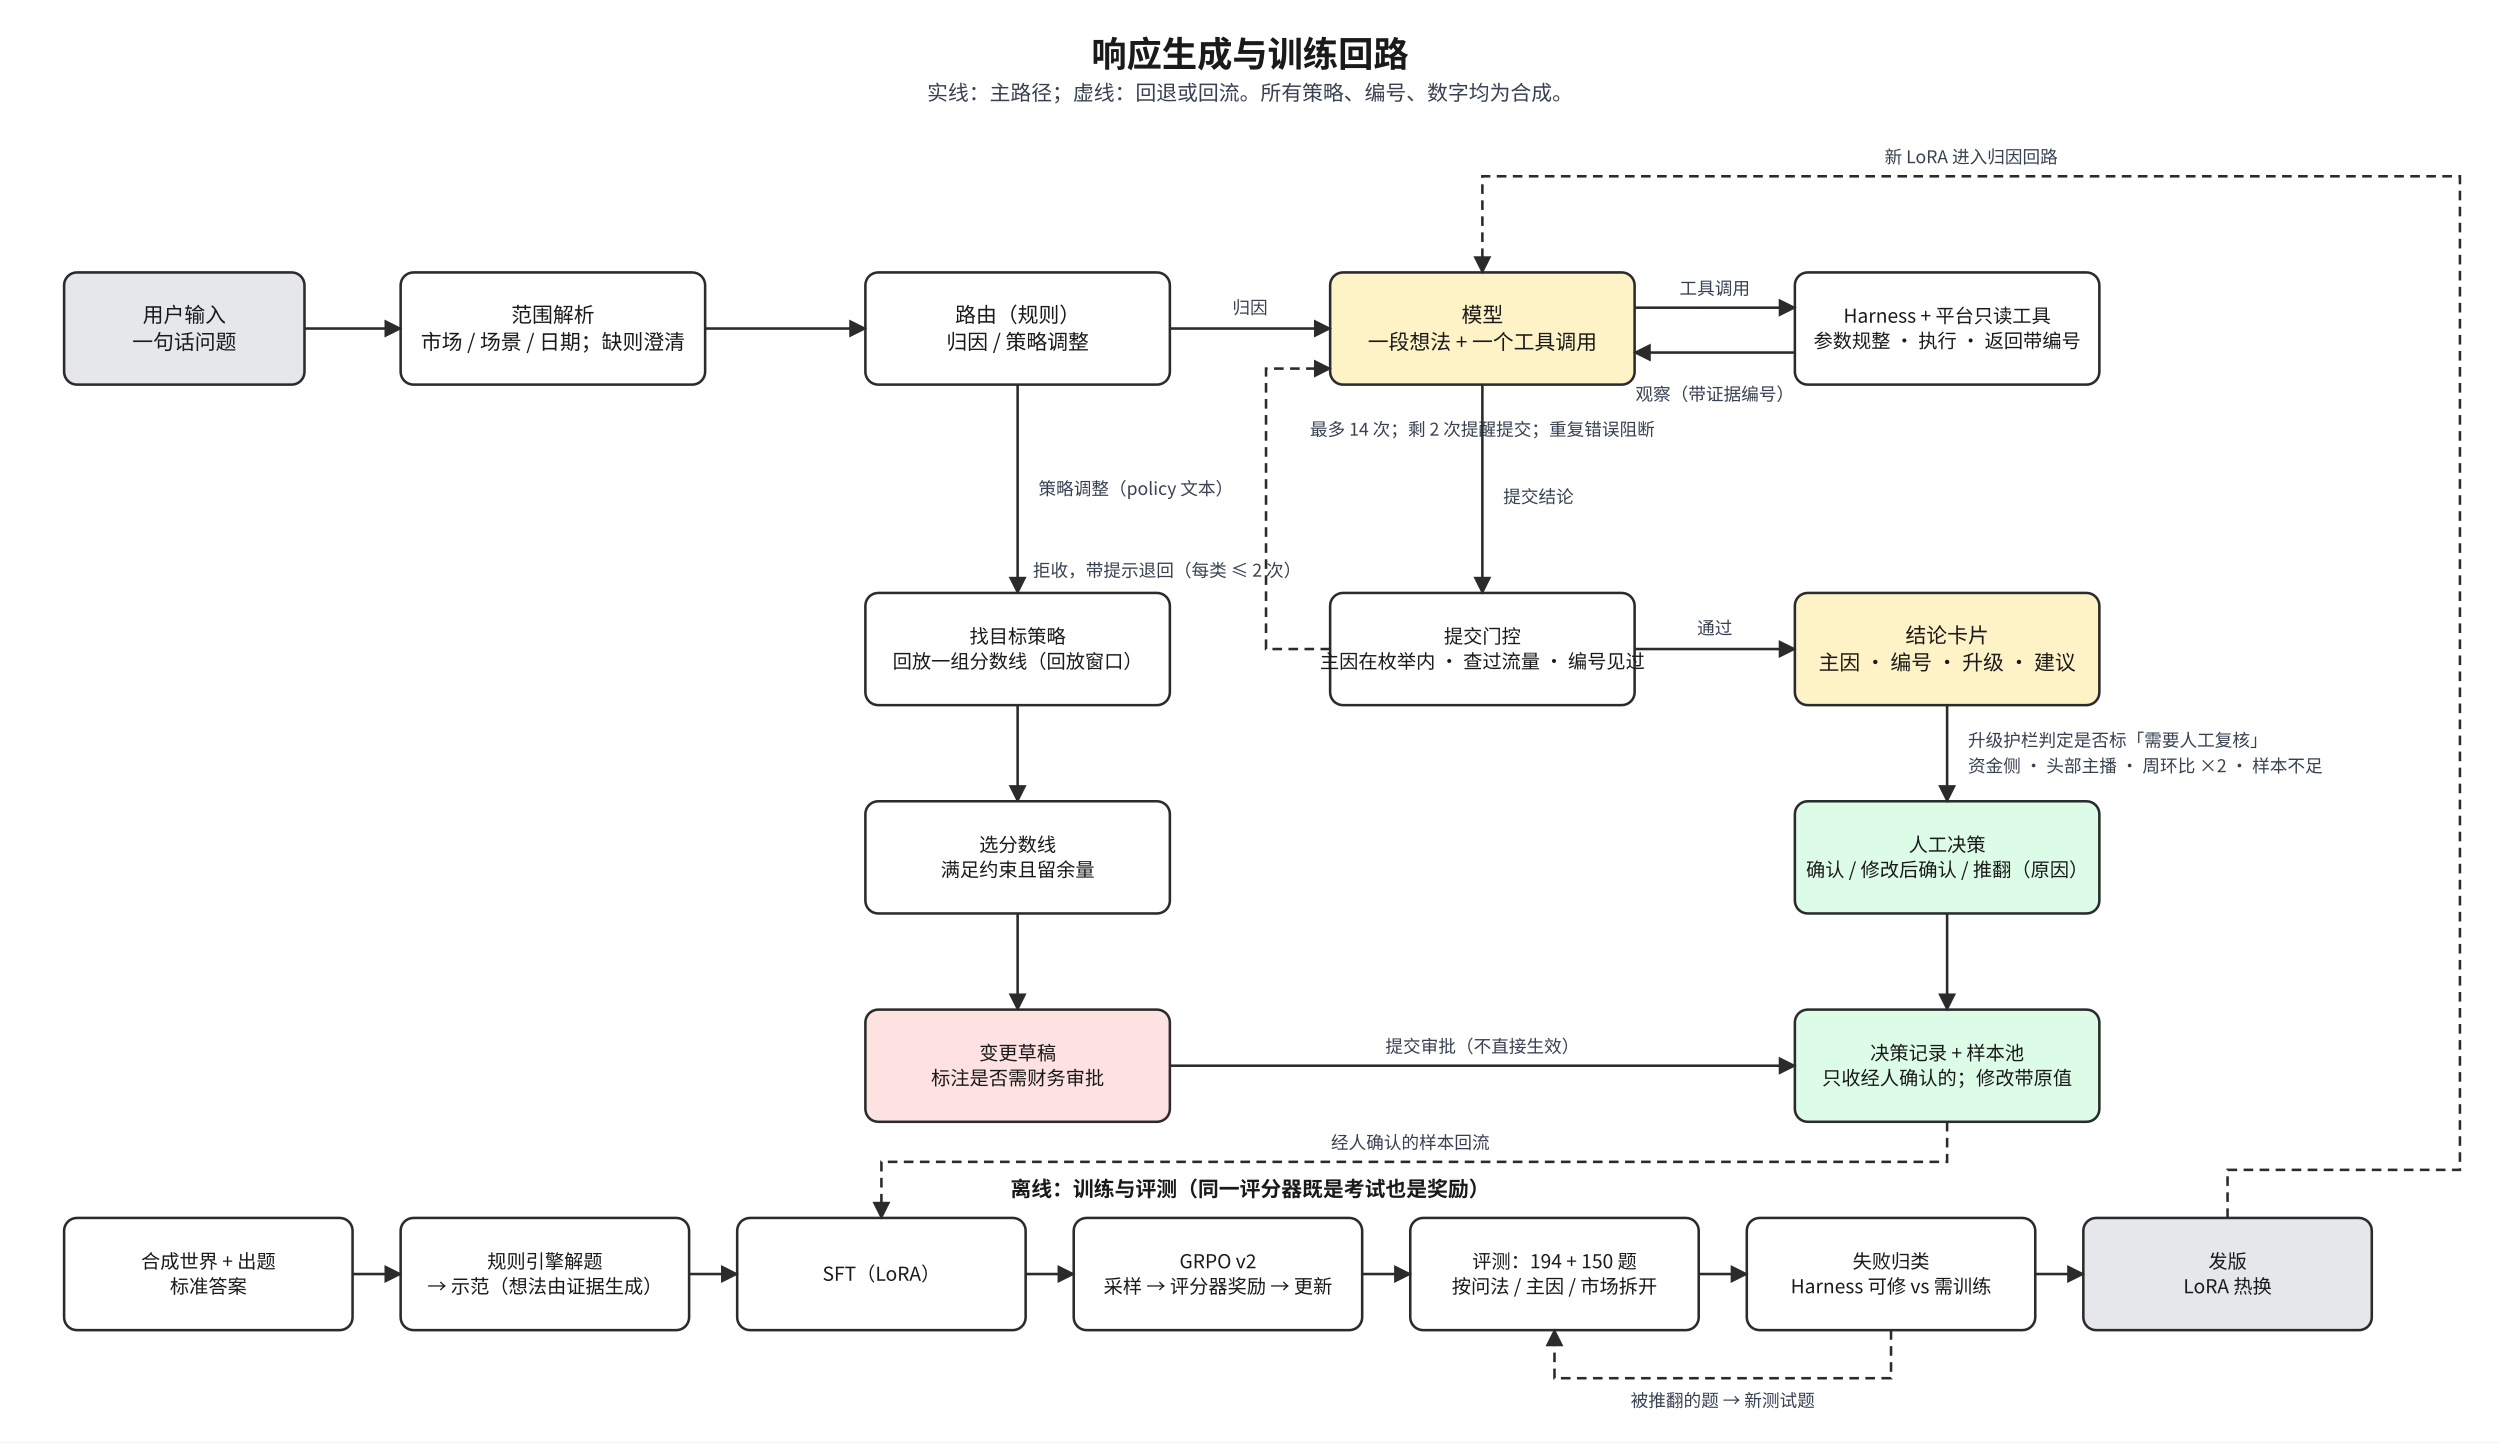
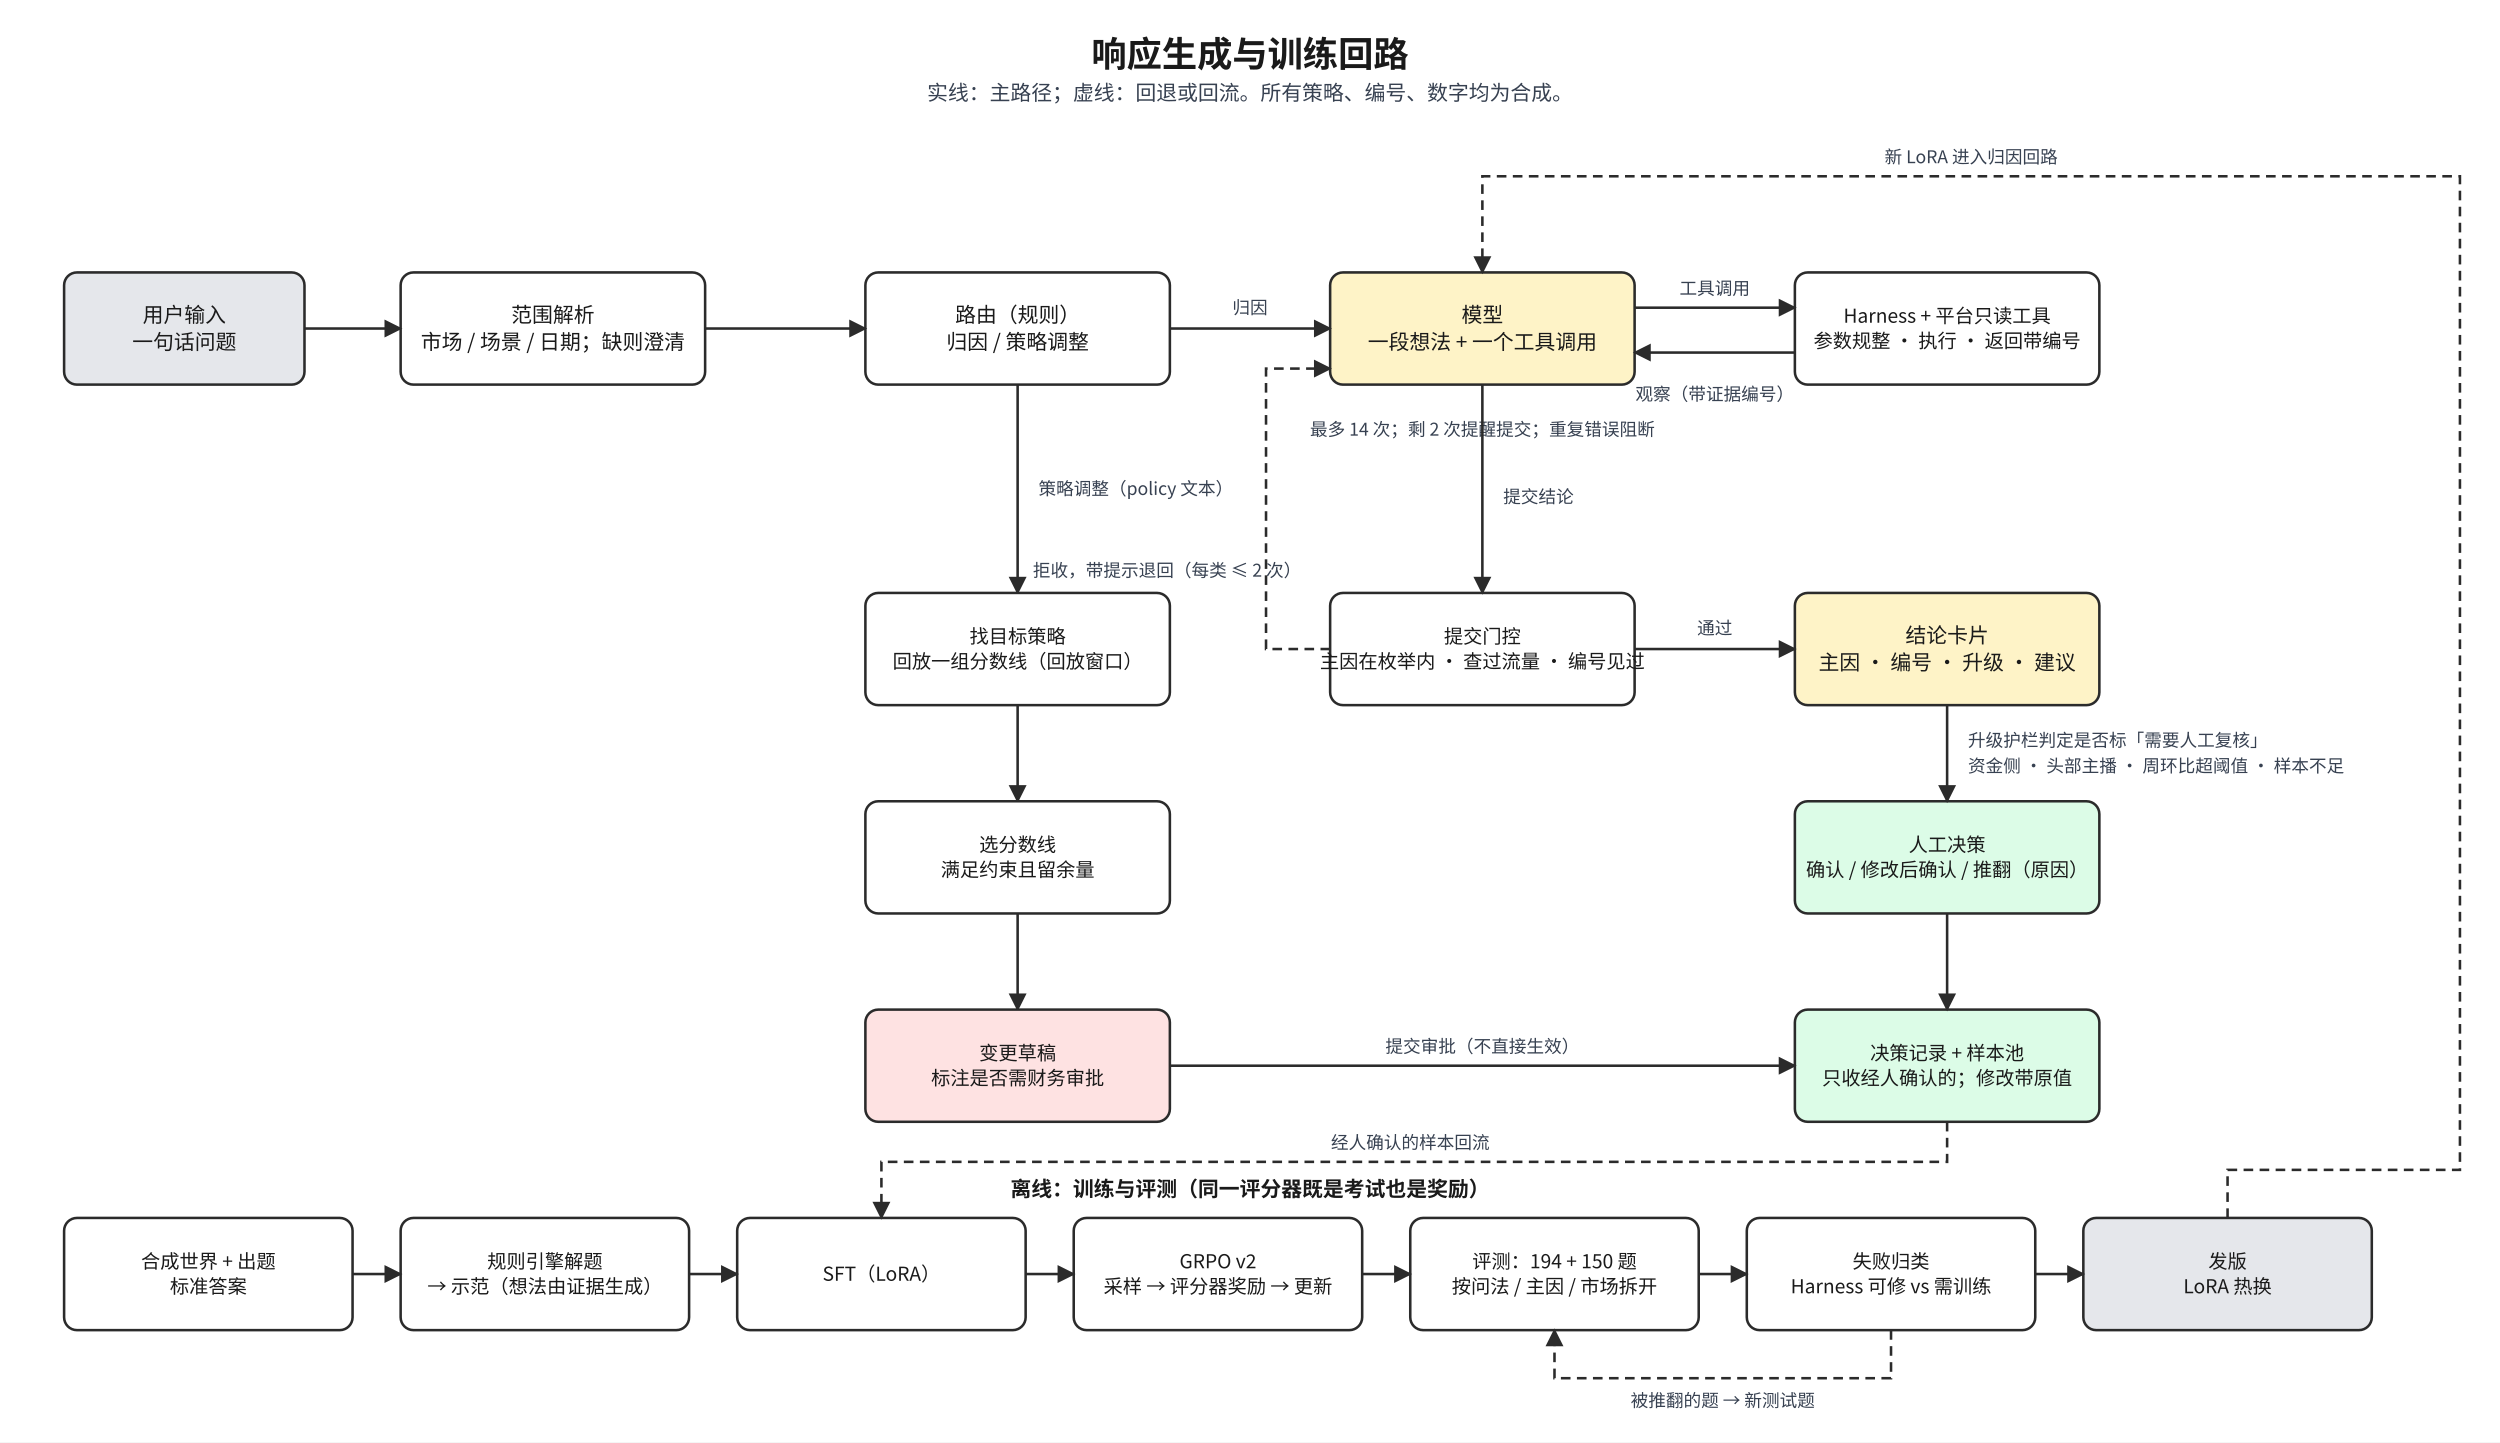
<svg xmlns="http://www.w3.org/2000/svg" width="1560" height="900" viewBox="0 0 1560 900">
  <rect x="0" y="0" width="1560" height="900" fill="#ffffff" />
  <defs>
    <marker id="arr" viewBox="0 0 10 10" refX="9" refY="5" markerWidth="7" markerHeight="7" orient="auto-start-reverse">
      <path d="M0,0 L10,5 L0,10 z" fill="#2b2b2b" />
    </marker>
  </defs>
  <text x="780" y="34" text-anchor="middle" dominant-baseline="middle" font-family="'Noto Sans CJK SC','WenQuanYi Zen Hei','PingFang SC','Microsoft YaHei','Helvetica Neue',Arial,sans-serif" font-size="22" font-weight="600" fill="#1a1a1a">响应生成与训练回路</text>
  <text x="780" y="58" text-anchor="middle" dominant-baseline="middle" font-family="'Noto Sans CJK SC','WenQuanYi Zen Hei','PingFang SC','Microsoft YaHei','Helvetica Neue',Arial,sans-serif" font-size="13" font-weight="400" fill="#374151">实线：主路径；虚线：回退或回流。所有策略、编号、数字均为合成。</text>
  <g transform="translate(0,70)">
    <rect x="40" y="100" width="150" height="70" rx="8" fill="#e5e7eb" stroke="#2b2b2b" stroke-width="1.6" />
    <text x="115.0" y="126.55" text-anchor="middle" dominant-baseline="middle" font-family="'Noto Sans CJK SC','WenQuanYi Zen Hei','PingFang SC','Microsoft YaHei','Helvetica Neue',Arial,sans-serif" font-size="13" font-weight="400" fill="#1a1a1a">用户输入</text>
    <text x="115.0" y="143.45" text-anchor="middle" dominant-baseline="middle" font-family="'Noto Sans CJK SC','WenQuanYi Zen Hei','PingFang SC','Microsoft YaHei','Helvetica Neue',Arial,sans-serif" font-size="13" font-weight="400" fill="#1a1a1a">一句话问题</text>
    <rect x="250" y="100" width="190" height="70" rx="8" fill="#fff" stroke="#2b2b2b" stroke-width="1.6" />
    <text x="345.0" y="126.55" text-anchor="middle" dominant-baseline="middle" font-family="'Noto Sans CJK SC','WenQuanYi Zen Hei','PingFang SC','Microsoft YaHei','Helvetica Neue',Arial,sans-serif" font-size="13" font-weight="400" fill="#1a1a1a">范围解析</text>
    <text x="345.0" y="143.45" text-anchor="middle" dominant-baseline="middle" font-family="'Noto Sans CJK SC','WenQuanYi Zen Hei','PingFang SC','Microsoft YaHei','Helvetica Neue',Arial,sans-serif" font-size="13" font-weight="400" fill="#1a1a1a">市场 / 场景 / 日期；缺则澄清</text>
    <rect x="540" y="100" width="190" height="70" rx="8" fill="#fff" stroke="#2b2b2b" stroke-width="1.6" />
    <text x="635.0" y="126.55" text-anchor="middle" dominant-baseline="middle" font-family="'Noto Sans CJK SC','WenQuanYi Zen Hei','PingFang SC','Microsoft YaHei','Helvetica Neue',Arial,sans-serif" font-size="13" font-weight="400" fill="#1a1a1a">路由（规则）</text>
    <text x="635.0" y="143.45" text-anchor="middle" dominant-baseline="middle" font-family="'Noto Sans CJK SC','WenQuanYi Zen Hei','PingFang SC','Microsoft YaHei','Helvetica Neue',Arial,sans-serif" font-size="13" font-weight="400" fill="#1a1a1a">归因 / 策略调整</text>
    <rect x="830" y="100" width="190" height="70" rx="8" fill="#fef3c7" stroke="#2b2b2b" stroke-width="1.6" />
    <text x="925.0" y="126.55" text-anchor="middle" dominant-baseline="middle" font-family="'Noto Sans CJK SC','WenQuanYi Zen Hei','PingFang SC','Microsoft YaHei','Helvetica Neue',Arial,sans-serif" font-size="13" font-weight="400" fill="#1a1a1a">模型</text>
    <text x="925.0" y="143.45" text-anchor="middle" dominant-baseline="middle" font-family="'Noto Sans CJK SC','WenQuanYi Zen Hei','PingFang SC','Microsoft YaHei','Helvetica Neue',Arial,sans-serif" font-size="13" font-weight="400" fill="#1a1a1a">一段想法 + 一个工具调用</text>
    <rect x="1120" y="100" width="190" height="70" rx="8" fill="#fff" stroke="#2b2b2b" stroke-width="1.6" />
    <text x="1215.0" y="127.2" text-anchor="middle" dominant-baseline="middle" font-family="'Noto Sans CJK SC','WenQuanYi Zen Hei','PingFang SC','Microsoft YaHei','Helvetica Neue',Arial,sans-serif" font-size="12" font-weight="400" fill="#1a1a1a">Harness + 平台只读工具</text>
    <text x="1215.0" y="142.8" text-anchor="middle" dominant-baseline="middle" font-family="'Noto Sans CJK SC','WenQuanYi Zen Hei','PingFang SC','Microsoft YaHei','Helvetica Neue',Arial,sans-serif" font-size="12" font-weight="400" fill="#1a1a1a">参数规整 · 执行 · 返回带编号</text>
    <polyline points="190,135 250,135" fill="none" stroke="#2b2b2b" stroke-width="1.6" marker-end="url(#arr)" />
    <polyline points="440,135 540,135" fill="none" stroke="#2b2b2b" stroke-width="1.6" marker-end="url(#arr)" />
    <polyline points="730,135 830,135" fill="none" stroke="#2b2b2b" stroke-width="1.6" marker-end="url(#arr)" />
    <text x="780" y="122" text-anchor="middle" dominant-baseline="middle" font-family="'Noto Sans CJK SC','WenQuanYi Zen Hei','PingFang SC','Microsoft YaHei','Helvetica Neue',Arial,sans-serif" font-size="11" font-weight="400" fill="#374151">归因</text>
    <polyline points="1020,122 1120,122" fill="none" stroke="#2b2b2b" stroke-width="1.6" marker-end="url(#arr)" />
    <text x="1070" y="110" text-anchor="middle" dominant-baseline="middle" font-family="'Noto Sans CJK SC','WenQuanYi Zen Hei','PingFang SC','Microsoft YaHei','Helvetica Neue',Arial,sans-serif" font-size="11" font-weight="400" fill="#374151">工具调用</text>
    <polyline points="1120,150 1020,150" fill="none" stroke="#2b2b2b" stroke-width="1.6" marker-end="url(#arr)" />
    <text x="1070" y="176" text-anchor="middle" dominant-baseline="middle" font-family="'Noto Sans CJK SC','WenQuanYi Zen Hei','PingFang SC','Microsoft YaHei','Helvetica Neue',Arial,sans-serif" font-size="11" font-weight="400" fill="#374151">观察（带证据编号）</text>
    <text x="925" y="198" text-anchor="middle" dominant-baseline="middle" font-family="'Noto Sans CJK SC','WenQuanYi Zen Hei','PingFang SC','Microsoft YaHei','Helvetica Neue',Arial,sans-serif" font-size="11" font-weight="400" fill="#374151">最多 14 次；剩 2 次提醒提交；重复错误阻断</text>
    <rect x="830" y="300" width="190" height="70" rx="8" fill="#fff" stroke="#2b2b2b" stroke-width="1.6" />
    <text x="925.0" y="327.2" text-anchor="middle" dominant-baseline="middle" font-family="'Noto Sans CJK SC','WenQuanYi Zen Hei','PingFang SC','Microsoft YaHei','Helvetica Neue',Arial,sans-serif" font-size="12" font-weight="400" fill="#1a1a1a">提交门控</text>
    <text x="925.0" y="342.8" text-anchor="middle" dominant-baseline="middle" font-family="'Noto Sans CJK SC','WenQuanYi Zen Hei','PingFang SC','Microsoft YaHei','Helvetica Neue',Arial,sans-serif" font-size="12" font-weight="400" fill="#1a1a1a">主因在枚举内 · 查过流量 · 编号见过</text>
    <rect x="1120" y="300" width="190" height="70" rx="8" fill="#fef3c7" stroke="#2b2b2b" stroke-width="1.6" />
    <text x="1215.0" y="326.55" text-anchor="middle" dominant-baseline="middle" font-family="'Noto Sans CJK SC','WenQuanYi Zen Hei','PingFang SC','Microsoft YaHei','Helvetica Neue',Arial,sans-serif" font-size="13" font-weight="400" fill="#1a1a1a">结论卡片</text>
    <text x="1215.0" y="343.45" text-anchor="middle" dominant-baseline="middle" font-family="'Noto Sans CJK SC','WenQuanYi Zen Hei','PingFang SC','Microsoft YaHei','Helvetica Neue',Arial,sans-serif" font-size="13" font-weight="400" fill="#1a1a1a">主因 · 编号 · 升级 · 建议</text>
    <polyline points="925,170 925,300" fill="none" stroke="#2b2b2b" stroke-width="1.6" marker-end="url(#arr)" />
    <text x="938" y="240" text-anchor="start" dominant-baseline="middle" font-family="'Noto Sans CJK SC','WenQuanYi Zen Hei','PingFang SC','Microsoft YaHei','Helvetica Neue',Arial,sans-serif" font-size="11" font-weight="400" fill="#374151">提交结论</text>
    <polyline points="1020,335 1120,335" fill="none" stroke="#2b2b2b" stroke-width="1.6" marker-end="url(#arr)" />
    <text x="1070" y="322" text-anchor="middle" dominant-baseline="middle" font-family="'Noto Sans CJK SC','WenQuanYi Zen Hei','PingFang SC','Microsoft YaHei','Helvetica Neue',Arial,sans-serif" font-size="11" font-weight="400" fill="#374151">通过</text>
    <polyline points="830,335 790,335 790,160 830,160" fill="none" stroke="#2b2b2b" stroke-width="1.6" marker-end="url(#arr)" stroke-dasharray="6,4" />
    <text x="812" y="286" text-anchor="end" dominant-baseline="middle" font-family="'Noto Sans CJK SC','WenQuanYi Zen Hei','PingFang SC','Microsoft YaHei','Helvetica Neue',Arial,sans-serif" font-size="11" font-weight="400" fill="#374151">拒收，带提示退回（每类 ≤ 2 次）</text>
    <rect x="1120" y="430" width="190" height="70" rx="8" fill="#dcfce7" stroke="#2b2b2b" stroke-width="1.6" />
    <text x="1215.0" y="457.2" text-anchor="middle" dominant-baseline="middle" font-family="'Noto Sans CJK SC','WenQuanYi Zen Hei','PingFang SC','Microsoft YaHei','Helvetica Neue',Arial,sans-serif" font-size="12" font-weight="400" fill="#1a1a1a">人工决策</text>
    <text x="1215.0" y="472.8" text-anchor="middle" dominant-baseline="middle" font-family="'Noto Sans CJK SC','WenQuanYi Zen Hei','PingFang SC','Microsoft YaHei','Helvetica Neue',Arial,sans-serif" font-size="12" font-weight="400" fill="#1a1a1a">确认 / 修改后确认 / 推翻（原因）</text>
    <polyline points="1215,370 1215,430" fill="none" stroke="#2b2b2b" stroke-width="1.6" marker-end="url(#arr)" />
    <text x="1228" y="392" text-anchor="start" dominant-baseline="middle" font-family="'Noto Sans CJK SC','WenQuanYi Zen Hei','PingFang SC','Microsoft YaHei','Helvetica Neue',Arial,sans-serif" font-size="11" font-weight="400" fill="#374151">升级护栏判定是否标「需要人工复核」</text>
-     <text x="1228" y="408" text-anchor="start" dominant-baseline="middle" font-family="'Noto Sans CJK SC','WenQuanYi Zen Hei','PingFang SC','Microsoft YaHei','Helvetica Neue',Arial,sans-serif" font-size="11" font-weight="400" fill="#374151">资金侧 · 头部主播 · 周环比 ×2 · 样本不足</text>
+     <text x="1228" y="408" text-anchor="start" dominant-baseline="middle" font-family="'Noto Sans CJK SC','WenQuanYi Zen Hei','PingFang SC','Microsoft YaHei','Helvetica Neue',Arial,sans-serif" font-size="11" font-weight="400" fill="#374151">资金侧 · 头部主播 · 周环比超阈值 · 样本不足</text>
    <rect x="1120" y="560" width="190" height="70" rx="8" fill="#dcfce7" stroke="#2b2b2b" stroke-width="1.6" />
    <text x="1215.0" y="587.2" text-anchor="middle" dominant-baseline="middle" font-family="'Noto Sans CJK SC','WenQuanYi Zen Hei','PingFang SC','Microsoft YaHei','Helvetica Neue',Arial,sans-serif" font-size="12" font-weight="400" fill="#1a1a1a">决策记录 + 样本池</text>
    <text x="1215.0" y="602.8" text-anchor="middle" dominant-baseline="middle" font-family="'Noto Sans CJK SC','WenQuanYi Zen Hei','PingFang SC','Microsoft YaHei','Helvetica Neue',Arial,sans-serif" font-size="12" font-weight="400" fill="#1a1a1a">只收经人确认的；修改带原值</text>
    <polyline points="1215,500 1215,560" fill="none" stroke="#2b2b2b" stroke-width="1.6" marker-end="url(#arr)" />
    <polyline points="635,170 635,300" fill="none" stroke="#2b2b2b" stroke-width="1.6" marker-end="url(#arr)" />
    <text x="648" y="235" text-anchor="start" dominant-baseline="middle" font-family="'Noto Sans CJK SC','WenQuanYi Zen Hei','PingFang SC','Microsoft YaHei','Helvetica Neue',Arial,sans-serif" font-size="11" font-weight="400" fill="#374151">策略调整（policy 文本）</text>
    <rect x="540" y="300" width="190" height="70" rx="8" fill="#fff" stroke="#2b2b2b" stroke-width="1.6" />
    <text x="635.0" y="327.2" text-anchor="middle" dominant-baseline="middle" font-family="'Noto Sans CJK SC','WenQuanYi Zen Hei','PingFang SC','Microsoft YaHei','Helvetica Neue',Arial,sans-serif" font-size="12" font-weight="400" fill="#1a1a1a">找目标策略</text>
    <text x="635.0" y="342.8" text-anchor="middle" dominant-baseline="middle" font-family="'Noto Sans CJK SC','WenQuanYi Zen Hei','PingFang SC','Microsoft YaHei','Helvetica Neue',Arial,sans-serif" font-size="12" font-weight="400" fill="#1a1a1a">回放一组分数线（回放窗口）</text>
    <polyline points="635,370 635,430" fill="none" stroke="#2b2b2b" stroke-width="1.6" marker-end="url(#arr)" />
    <rect x="540" y="430" width="190" height="70" rx="8" fill="#fff" stroke="#2b2b2b" stroke-width="1.6" />
    <text x="635.0" y="457.2" text-anchor="middle" dominant-baseline="middle" font-family="'Noto Sans CJK SC','WenQuanYi Zen Hei','PingFang SC','Microsoft YaHei','Helvetica Neue',Arial,sans-serif" font-size="12" font-weight="400" fill="#1a1a1a">选分数线</text>
    <text x="635.0" y="472.8" text-anchor="middle" dominant-baseline="middle" font-family="'Noto Sans CJK SC','WenQuanYi Zen Hei','PingFang SC','Microsoft YaHei','Helvetica Neue',Arial,sans-serif" font-size="12" font-weight="400" fill="#1a1a1a">满足约束且留余量</text>
    <polyline points="635,500 635,560" fill="none" stroke="#2b2b2b" stroke-width="1.6" marker-end="url(#arr)" />
    <rect x="540" y="560" width="190" height="70" rx="8" fill="#fee2e2" stroke="#2b2b2b" stroke-width="1.6" />
    <text x="635.0" y="587.2" text-anchor="middle" dominant-baseline="middle" font-family="'Noto Sans CJK SC','WenQuanYi Zen Hei','PingFang SC','Microsoft YaHei','Helvetica Neue',Arial,sans-serif" font-size="12" font-weight="400" fill="#1a1a1a">变更草稿</text>
    <text x="635.0" y="602.8" text-anchor="middle" dominant-baseline="middle" font-family="'Noto Sans CJK SC','WenQuanYi Zen Hei','PingFang SC','Microsoft YaHei','Helvetica Neue',Arial,sans-serif" font-size="12" font-weight="400" fill="#1a1a1a">标注是否需财务审批</text>
    <polyline points="730,595 1120,595" fill="none" stroke="#2b2b2b" stroke-width="1.6" marker-end="url(#arr)" />
    <text x="925" y="583" text-anchor="middle" dominant-baseline="middle" font-family="'Noto Sans CJK SC','WenQuanYi Zen Hei','PingFang SC','Microsoft YaHei','Helvetica Neue',Arial,sans-serif" font-size="11" font-weight="400" fill="#374151">提交审批（不直接生效）</text>
    <text x="780" y="672" text-anchor="middle" dominant-baseline="middle" font-family="'Noto Sans CJK SC','WenQuanYi Zen Hei','PingFang SC','Microsoft YaHei','Helvetica Neue',Arial,sans-serif" font-size="13" font-weight="600" fill="#1a1a1a">离线：训练与评测（同一评分器既是考试也是奖励）</text>
    <rect x="40" y="690" width="180" height="70" rx="8" fill="#fff" stroke="#2b2b2b" stroke-width="1.6" />
    <text x="130.0" y="717.2" text-anchor="middle" dominant-baseline="middle" font-family="'Noto Sans CJK SC','WenQuanYi Zen Hei','PingFang SC','Microsoft YaHei','Helvetica Neue',Arial,sans-serif" font-size="12" font-weight="400" fill="#1a1a1a">合成世界 + 出题</text>
    <text x="130.0" y="732.8" text-anchor="middle" dominant-baseline="middle" font-family="'Noto Sans CJK SC','WenQuanYi Zen Hei','PingFang SC','Microsoft YaHei','Helvetica Neue',Arial,sans-serif" font-size="12" font-weight="400" fill="#1a1a1a">标准答案</text>
    <rect x="250" y="690" width="180" height="70" rx="8" fill="#fff" stroke="#2b2b2b" stroke-width="1.6" />
    <text x="340.0" y="717.2" text-anchor="middle" dominant-baseline="middle" font-family="'Noto Sans CJK SC','WenQuanYi Zen Hei','PingFang SC','Microsoft YaHei','Helvetica Neue',Arial,sans-serif" font-size="12" font-weight="400" fill="#1a1a1a">规则引擎解题</text>
    <text x="340.0" y="732.8" text-anchor="middle" dominant-baseline="middle" font-family="'Noto Sans CJK SC','WenQuanYi Zen Hei','PingFang SC','Microsoft YaHei','Helvetica Neue',Arial,sans-serif" font-size="12" font-weight="400" fill="#1a1a1a">→ 示范（想法由证据生成）</text>
    <polyline points="220,725 250,725" fill="none" stroke="#2b2b2b" stroke-width="1.6" marker-end="url(#arr)" />
    <rect x="460" y="690" width="180" height="70" rx="8" fill="#fff" stroke="#2b2b2b" stroke-width="1.6" />
    <text x="550.0" y="725.0" text-anchor="middle" dominant-baseline="middle" font-family="'Noto Sans CJK SC','WenQuanYi Zen Hei','PingFang SC','Microsoft YaHei','Helvetica Neue',Arial,sans-serif" font-size="12" font-weight="400" fill="#1a1a1a">SFT（LoRA）</text>
    <polyline points="430,725 460,725" fill="none" stroke="#2b2b2b" stroke-width="1.6" marker-end="url(#arr)" />
    <rect x="670" y="690" width="180" height="70" rx="8" fill="#fff" stroke="#2b2b2b" stroke-width="1.6" />
    <text x="760.0" y="717.2" text-anchor="middle" dominant-baseline="middle" font-family="'Noto Sans CJK SC','WenQuanYi Zen Hei','PingFang SC','Microsoft YaHei','Helvetica Neue',Arial,sans-serif" font-size="12" font-weight="400" fill="#1a1a1a">GRPO v2</text>
    <text x="760.0" y="732.8" text-anchor="middle" dominant-baseline="middle" font-family="'Noto Sans CJK SC','WenQuanYi Zen Hei','PingFang SC','Microsoft YaHei','Helvetica Neue',Arial,sans-serif" font-size="12" font-weight="400" fill="#1a1a1a">采样 → 评分器奖励 → 更新</text>
    <polyline points="640,725 670,725" fill="none" stroke="#2b2b2b" stroke-width="1.6" marker-end="url(#arr)" />
    <rect x="880" y="690" width="180" height="70" rx="8" fill="#fff" stroke="#2b2b2b" stroke-width="1.6" />
    <text x="970.0" y="717.2" text-anchor="middle" dominant-baseline="middle" font-family="'Noto Sans CJK SC','WenQuanYi Zen Hei','PingFang SC','Microsoft YaHei','Helvetica Neue',Arial,sans-serif" font-size="12" font-weight="400" fill="#1a1a1a">评测：194 + 150 题</text>
    <text x="970.0" y="732.8" text-anchor="middle" dominant-baseline="middle" font-family="'Noto Sans CJK SC','WenQuanYi Zen Hei','PingFang SC','Microsoft YaHei','Helvetica Neue',Arial,sans-serif" font-size="12" font-weight="400" fill="#1a1a1a">按问法 / 主因 / 市场拆开</text>
    <polyline points="850,725 880,725" fill="none" stroke="#2b2b2b" stroke-width="1.6" marker-end="url(#arr)" />
    <rect x="1090" y="690" width="180" height="70" rx="8" fill="#fff" stroke="#2b2b2b" stroke-width="1.6" />
    <text x="1180.0" y="717.2" text-anchor="middle" dominant-baseline="middle" font-family="'Noto Sans CJK SC','WenQuanYi Zen Hei','PingFang SC','Microsoft YaHei','Helvetica Neue',Arial,sans-serif" font-size="12" font-weight="400" fill="#1a1a1a">失败归类</text>
    <text x="1180.0" y="732.8" text-anchor="middle" dominant-baseline="middle" font-family="'Noto Sans CJK SC','WenQuanYi Zen Hei','PingFang SC','Microsoft YaHei','Helvetica Neue',Arial,sans-serif" font-size="12" font-weight="400" fill="#1a1a1a">Harness 可修 vs 需训练</text>
    <polyline points="1060,725 1090,725" fill="none" stroke="#2b2b2b" stroke-width="1.6" marker-end="url(#arr)" />
    <rect x="1300" y="690" width="180" height="70" rx="8" fill="#e5e7eb" stroke="#2b2b2b" stroke-width="1.6" />
    <text x="1390.0" y="717.2" text-anchor="middle" dominant-baseline="middle" font-family="'Noto Sans CJK SC','WenQuanYi Zen Hei','PingFang SC','Microsoft YaHei','Helvetica Neue',Arial,sans-serif" font-size="12" font-weight="400" fill="#1a1a1a">发版</text>
    <text x="1390.0" y="732.8" text-anchor="middle" dominant-baseline="middle" font-family="'Noto Sans CJK SC','WenQuanYi Zen Hei','PingFang SC','Microsoft YaHei','Helvetica Neue',Arial,sans-serif" font-size="12" font-weight="400" fill="#1a1a1a">LoRA 热换</text>
    <polyline points="1270,725 1300,725" fill="none" stroke="#2b2b2b" stroke-width="1.6" marker-end="url(#arr)" />
    <polyline points="1390,690 1390,660 1535,660 1535,40 925,40 925,100" fill="none" stroke="#2b2b2b" stroke-width="1.6" marker-end="url(#arr)" stroke-dasharray="6,4" />
    <text x="1230" y="28" text-anchor="middle" dominant-baseline="middle" font-family="'Noto Sans CJK SC','WenQuanYi Zen Hei','PingFang SC','Microsoft YaHei','Helvetica Neue',Arial,sans-serif" font-size="11" font-weight="400" fill="#374151">新 LoRA 进入归因回路</text>
    <polyline points="1215,630 1215,655 550,655 550,690" fill="none" stroke="#2b2b2b" stroke-width="1.6" marker-end="url(#arr)" stroke-dasharray="6,4" />
    <text x="880" y="643" text-anchor="middle" dominant-baseline="middle" font-family="'Noto Sans CJK SC','WenQuanYi Zen Hei','PingFang SC','Microsoft YaHei','Helvetica Neue',Arial,sans-serif" font-size="11" font-weight="400" fill="#374151">经人确认的样本回流</text>
    <polyline points="1180,760 1180,790 970,790 970,760" fill="none" stroke="#2b2b2b" stroke-width="1.6" marker-end="url(#arr)" stroke-dasharray="6,4" />
    <text x="1075" y="804" text-anchor="middle" dominant-baseline="middle" font-family="'Noto Sans CJK SC','WenQuanYi Zen Hei','PingFang SC','Microsoft YaHei','Helvetica Neue',Arial,sans-serif" font-size="11" font-weight="400" fill="#374151">被推翻的题 → 新测试题</text>
  </g>
</svg>
